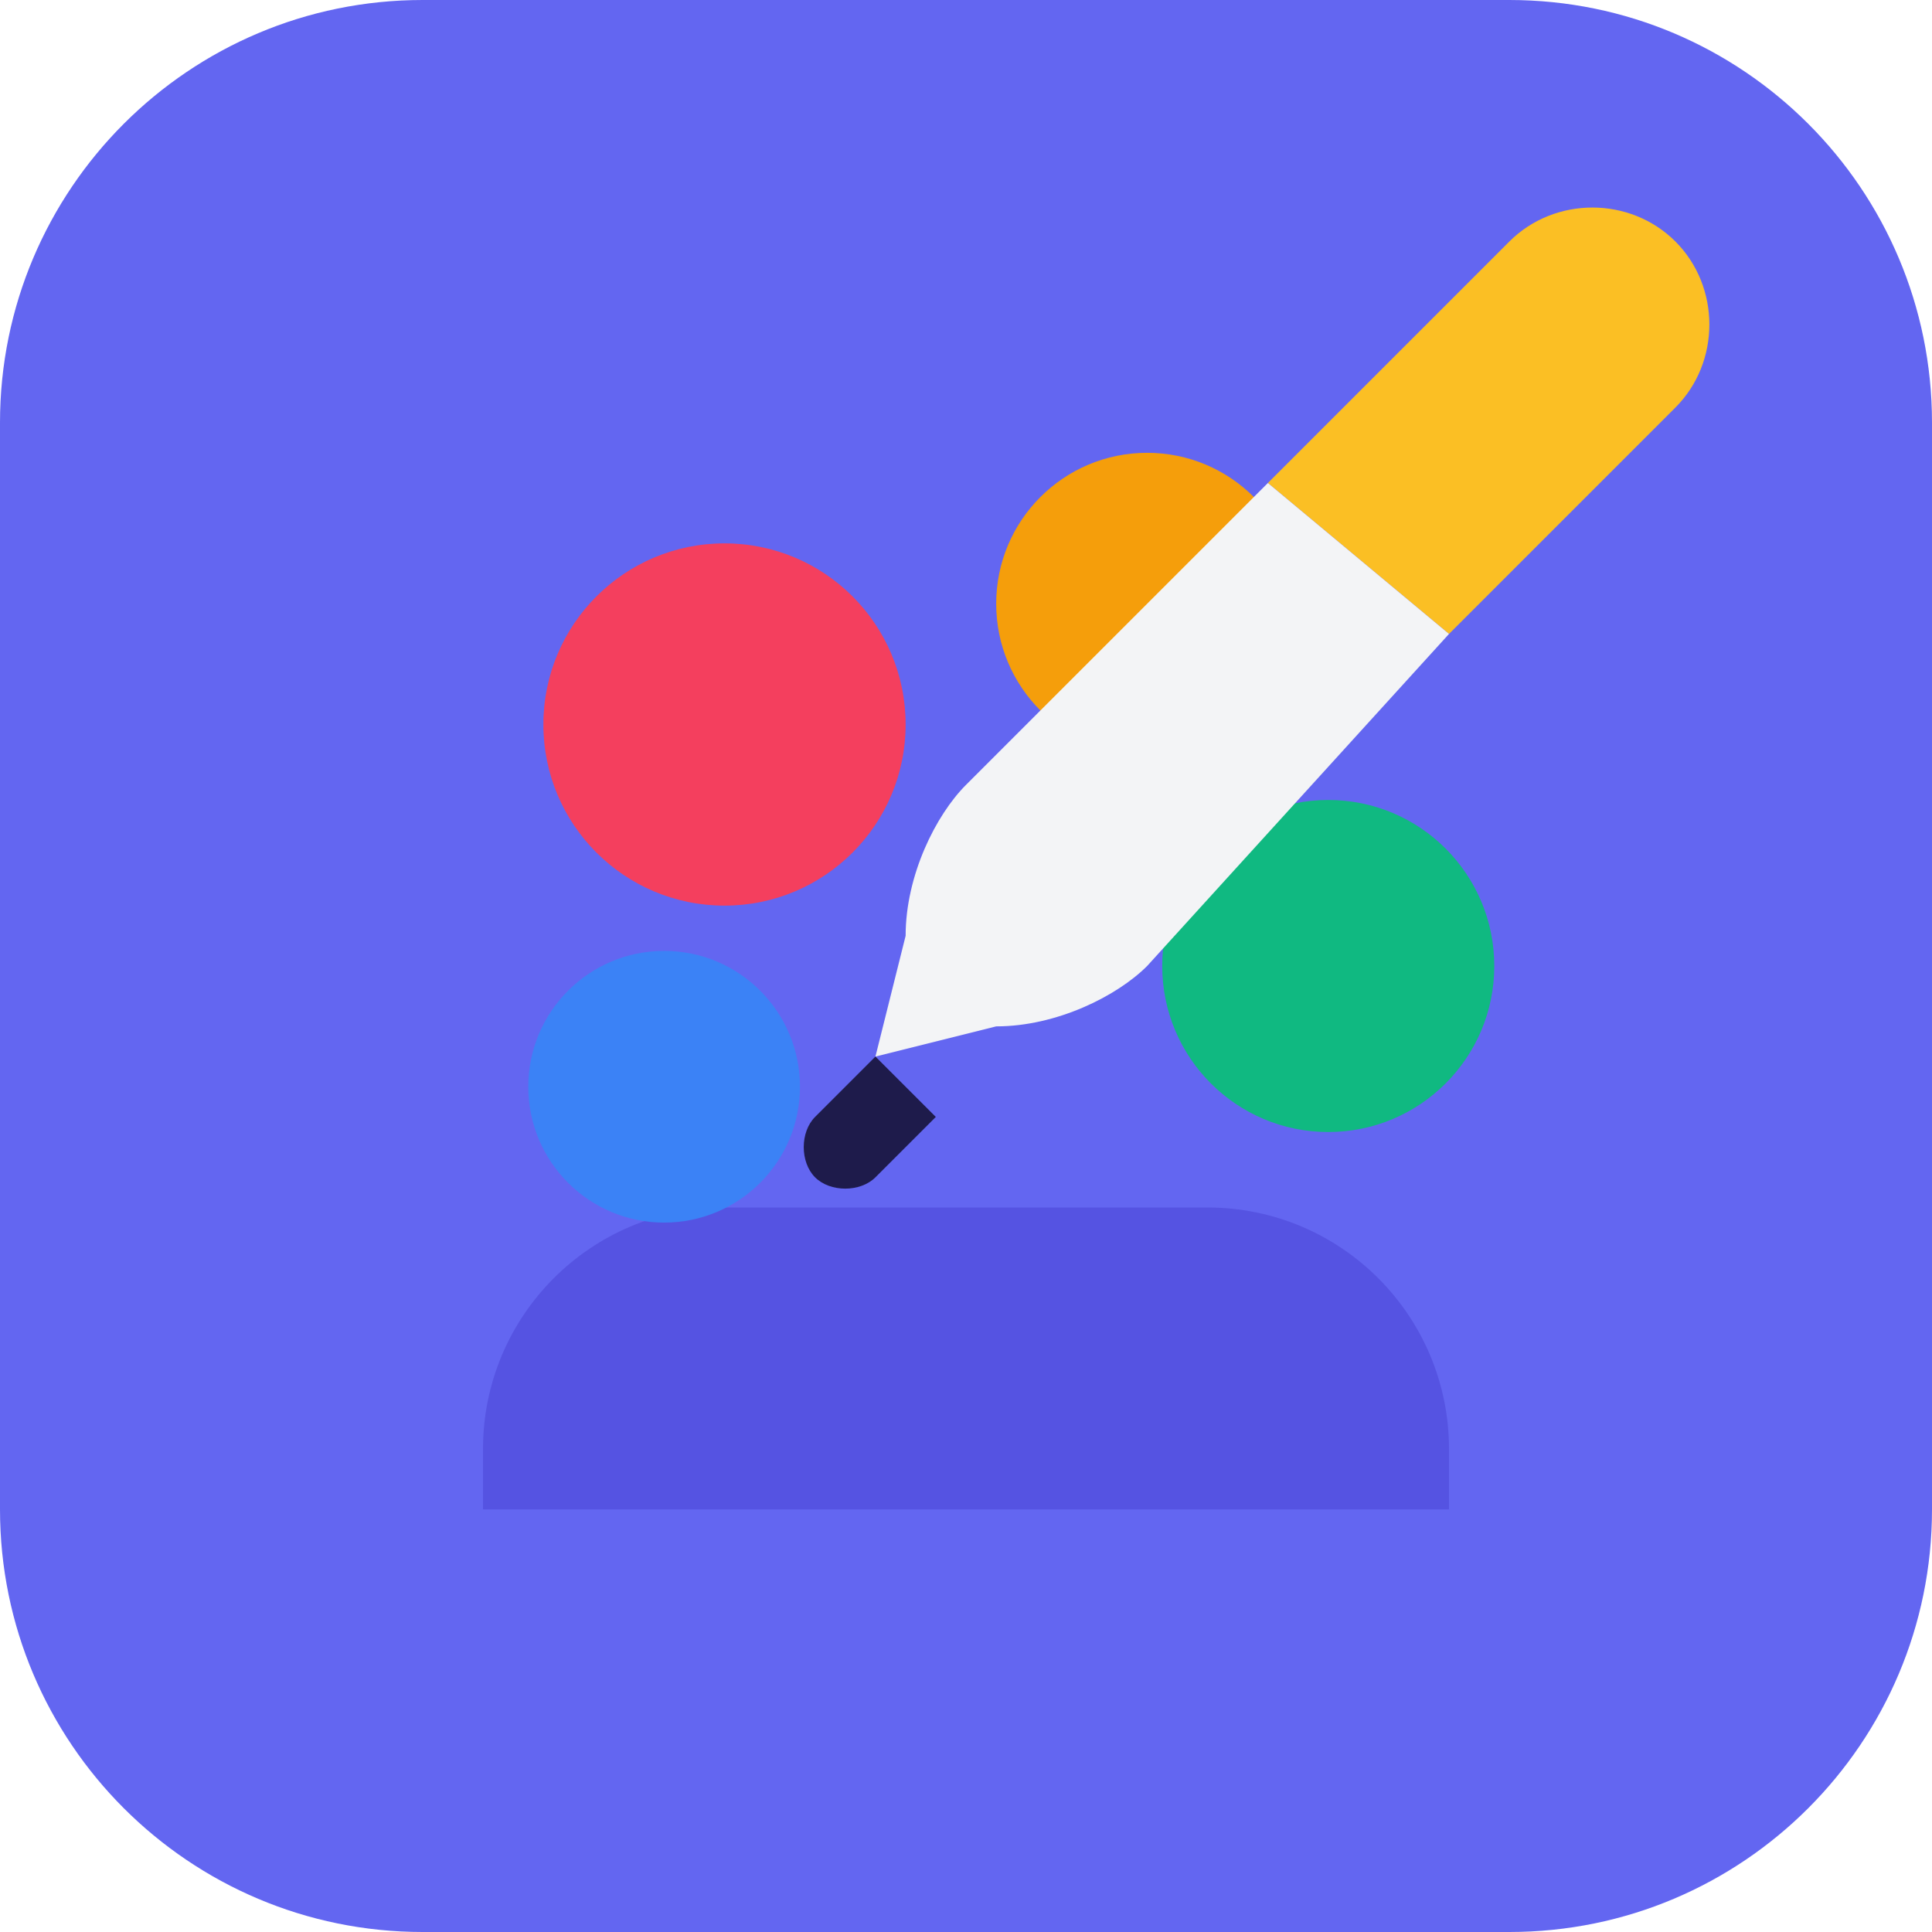
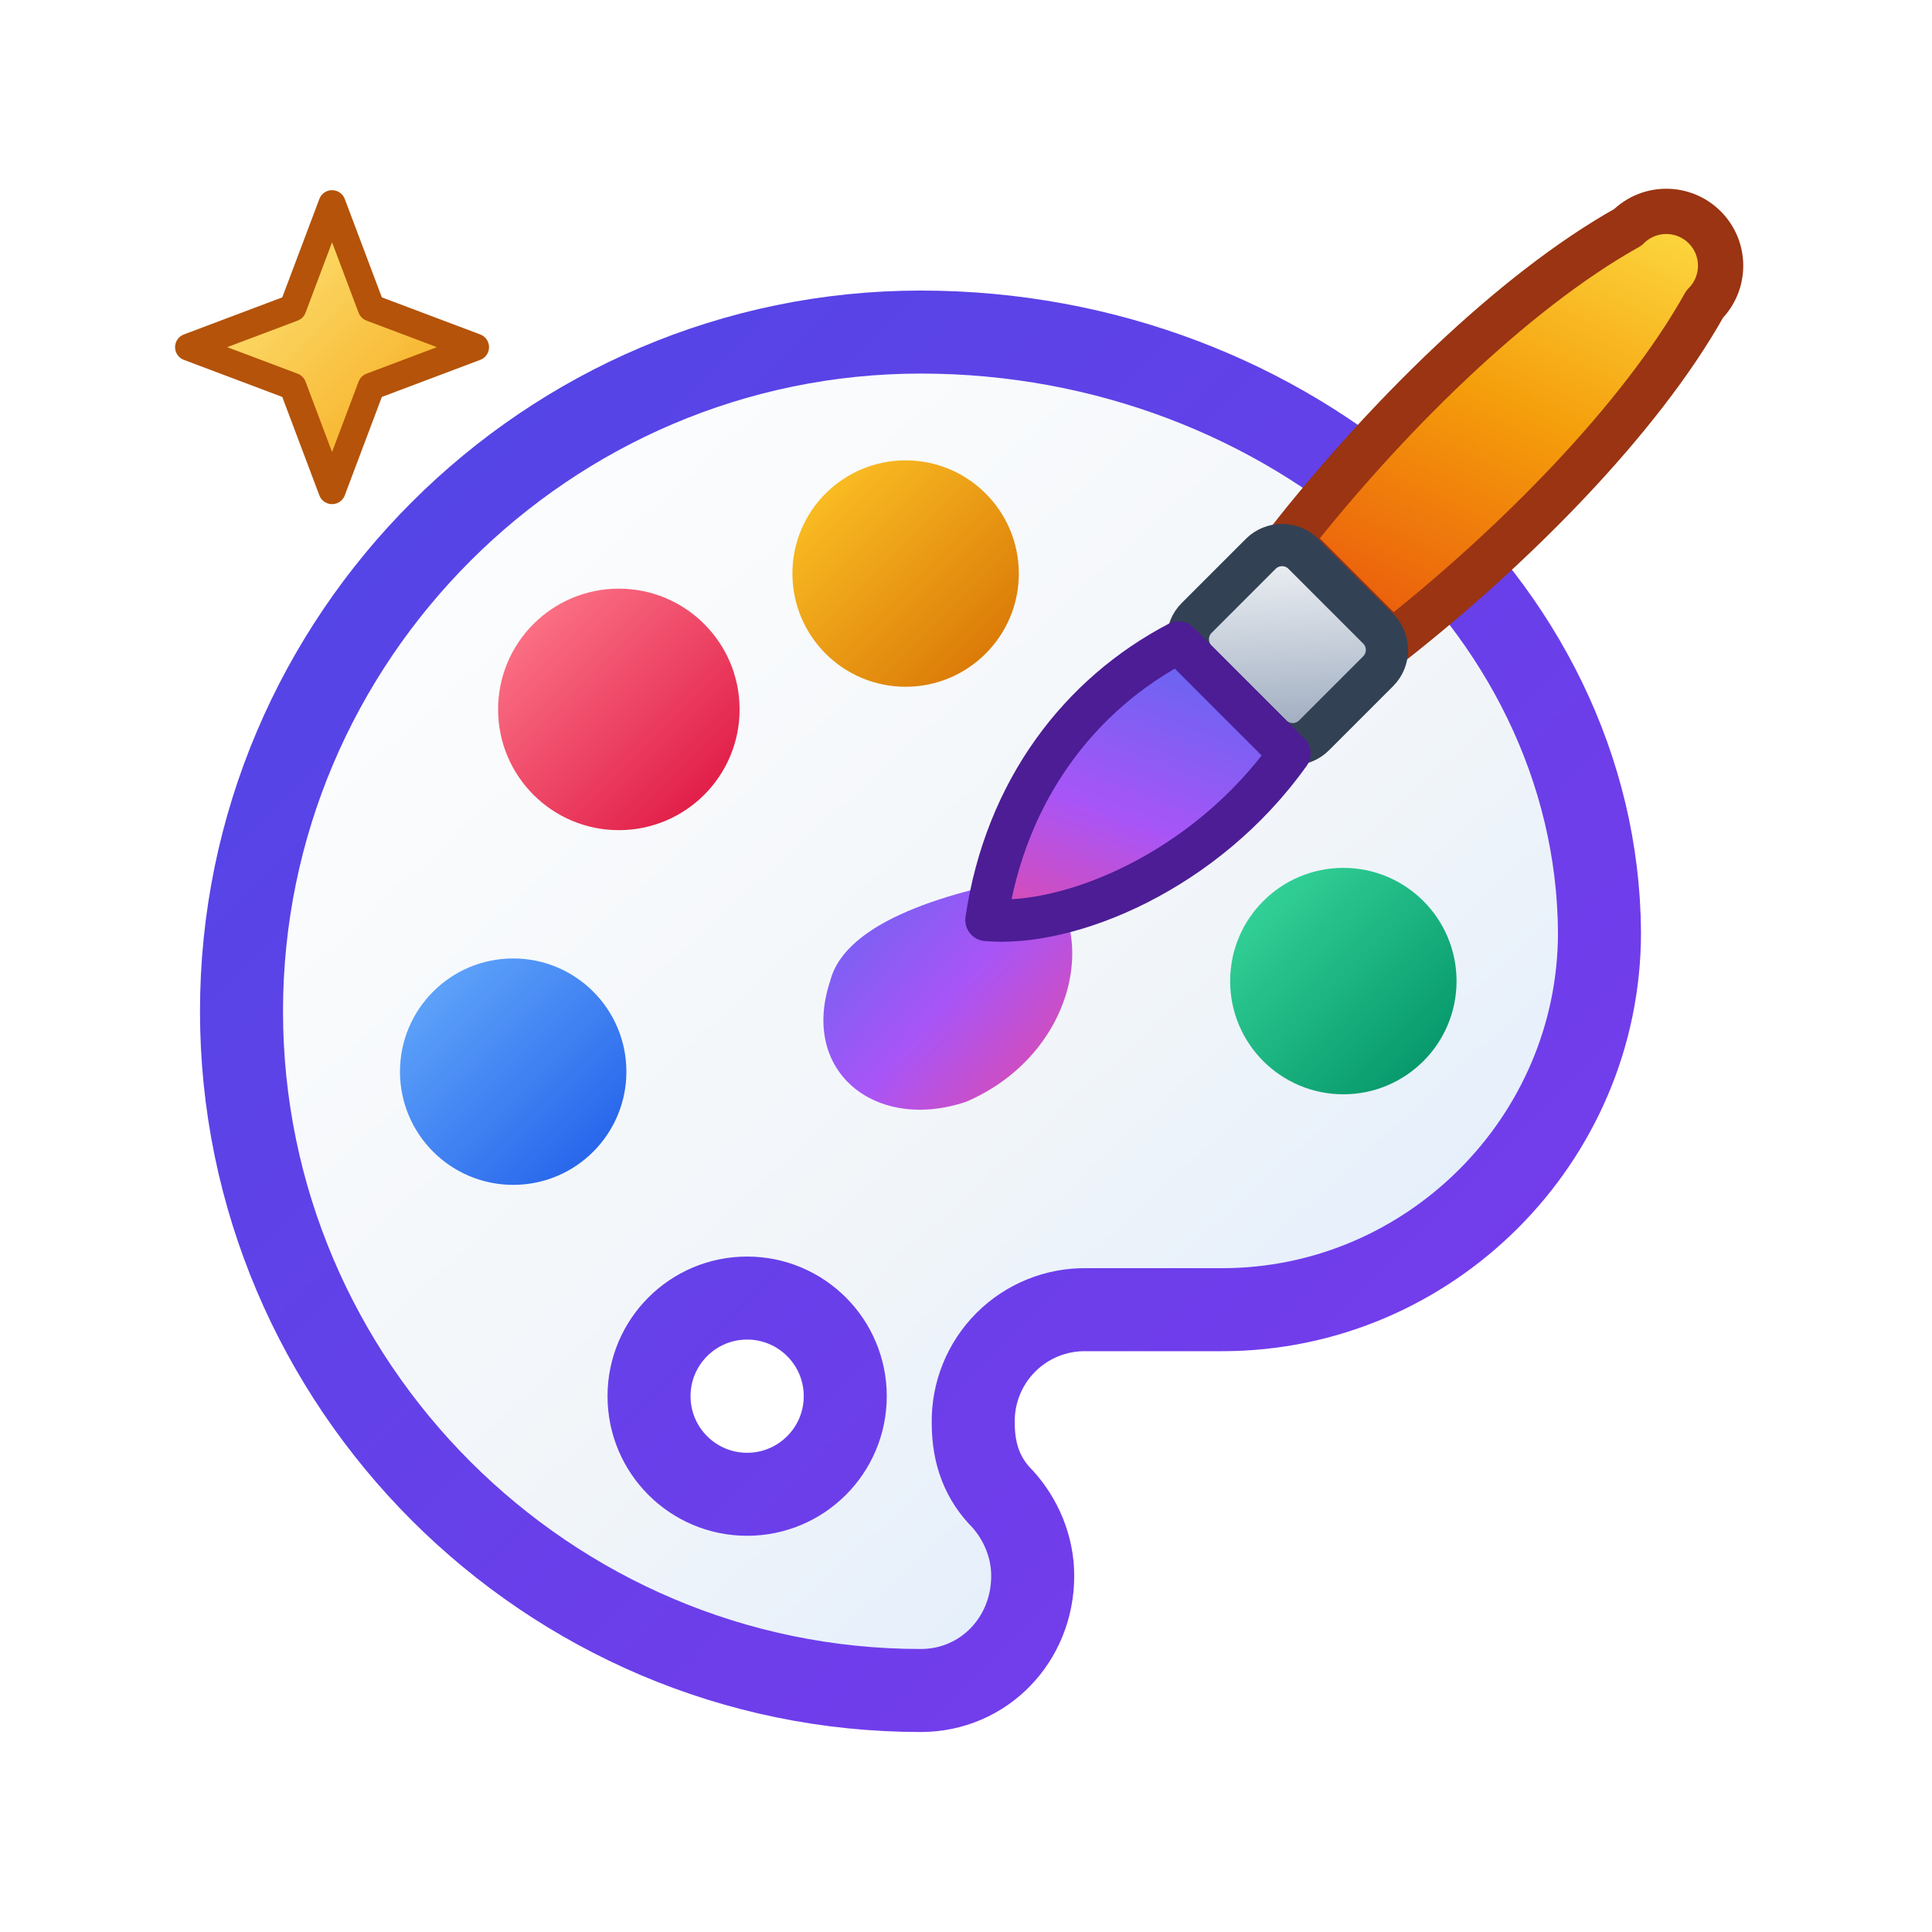
- <svg xmlns="http://www.w3.org/2000/svg" viewBox="0 0 64 64" width="64" height="64" fill="none">
-   <rect width="64" height="64" rx="14" fill="#6366F1" />
-   <path d="M16 48C16 43.582 19.582 40 24 40H40C44.418 40 48 43.582 48 48V50H16V48Z" fill="#4338CA" fill-opacity="0.4" />
-   <circle cx="24" cy="24" r="6" fill="#F43F5E" />
-   <circle cx="38" cy="20" r="5" fill="#F59E0B" />
-   <circle cx="44" cy="32" r="5.5" fill="#10B981" />
-   <circle cx="22" cy="36" r="4.5" fill="#3B82F6" />
-   <path d="M42 16L50 8C51.5 6.5 54 6.5 55.5 8C57 9.5 57 12 55.5 13.5L48 21L42 16Z" fill="#FBBF24" />
-   <path d="M42 16L32 26C31 27 30 29 30 31L29 35L33 34C35 34 37 33 38 32L48 21L42 16Z" fill="#F3F4F6" />
-   <path d="M29 35L27 37C26.5 37.5 26.5 38.5 27 39C27.5 39.5 28.5 39.5 29 39L31 37L29 35Z" fill="#1E1B4B" />
+ <svg xmlns="http://www.w3.org/2000/svg" viewBox="0 0 128 128" width="128" height="128" fill="none">
+   <defs>
+     <linearGradient id="paletteSurface" x1="20" y1="22" x2="98" y2="108" gradientUnits="userSpaceOnUse">
+       <stop offset="0%" stop-color="#FFFFFF" />
+       <stop offset="60%" stop-color="#F1F5F9" />
+       <stop offset="100%" stop-color="#DBEAFE" />
+     </linearGradient>
+     <linearGradient id="paletteRim" x1="16" y1="22" x2="106" y2="112" gradientUnits="userSpaceOnUse">
+       <stop offset="0%" stop-color="#4F46E5" />
+       <stop offset="100%" stop-color="#7C3AED" />
+     </linearGradient>
+     <linearGradient id="dabBlue" x1="28" y1="65" x2="40" y2="77" gradientUnits="userSpaceOnUse">
+       <stop offset="0%" stop-color="#60A5FA" />
+       <stop offset="100%" stop-color="#2563EB" />
+     </linearGradient>
+     <linearGradient id="dabRose" x1="35" y1="41" x2="47" y2="53" gradientUnits="userSpaceOnUse">
+       <stop offset="0%" stop-color="#FB7185" />
+       <stop offset="100%" stop-color="#E11D48" />
+     </linearGradient>
+     <linearGradient id="dabAmber" x1="54" y1="32" x2="66" y2="44" gradientUnits="userSpaceOnUse">
+       <stop offset="0%" stop-color="#FBBF24" />
+       <stop offset="100%" stop-color="#D97706" />
+     </linearGradient>
+     <linearGradient id="dabEmerald" x1="83" y1="59" x2="95" y2="71" gradientUnits="userSpaceOnUse">
+       <stop offset="0%" stop-color="#34D399" />
+       <stop offset="100%" stop-color="#059669" />
+     </linearGradient>
+     <linearGradient id="paintTipGrad" x1="-5" y1="6" x2="5" y2="28" gradientUnits="userSpaceOnUse">
+       <stop offset="0%" stop-color="#6366F1" />
+       <stop offset="50%" stop-color="#A855F7" />
+       <stop offset="100%" stop-color="#EC4899" />
+     </linearGradient>
+     <linearGradient id="swirlGrad" x1="54" y1="58" x2="72" y2="74" gradientUnits="userSpaceOnUse">
+       <stop offset="0%" stop-color="#6366F1" />
+       <stop offset="50%" stop-color="#A855F7" />
+       <stop offset="100%" stop-color="#EC4899" />
+     </linearGradient>
+     <linearGradient id="handleGrad" x1="-6" y1="-38" x2="6" y2="-4" gradientUnits="userSpaceOnUse">
+       <stop offset="0%" stop-color="#FDE047" />
+       <stop offset="50%" stop-color="#F59E0B" />
+       <stop offset="100%" stop-color="#EA580C" />
+     </linearGradient>
+     <linearGradient id="ferruleGrad" x1="-5.5" y1="-4" x2="5.5" y2="6" gradientUnits="userSpaceOnUse">
+       <stop offset="0%" stop-color="#F8FAFC" />
+       <stop offset="100%" stop-color="#94A3B8" />
+     </linearGradient>
+     <linearGradient id="sparkGrad" x1="12.5" y1="13.5" x2="31.5" y2="32.5" gradientUnits="userSpaceOnUse">
+       <stop offset="0%" stop-color="#FEF08A" />
+       <stop offset="100%" stop-color="#F59E0B" />
+     </linearGradient>
+   </defs>
+   <path fill-rule="evenodd" clip-rule="evenodd" d="M 61 22 C 36.25 22 16 42.25 16 67 C 16 91.75 36.25 112 61 112 c 4.17 0 7.42 -3.36 7.42 -7.60 c 0 -1.97 -0.81 -3.76 -1.97 -5.06 c -1.31 -1.30 -1.97 -2.93 -1.97 -5.06 a 7.38 7.38 0 0 1 7.51 -7.51 h 8.98 c 13.73 0 25.00 -11.26 25.00 -24.99 C 105.84 40.05 85.57 22 61 22 Z M 56 92.5 A 6.5 6.5 0 1 0 43 92.5 A 6.5 6.5 0 1 0 56 92.5 Z" fill="url(#paletteSurface)" stroke="url(#paletteRim)" stroke-width="5.5" stroke-linejoin="round" />
+   <circle cx="34" cy="71" r="7.5" fill="url(#dabBlue)" />
+   <circle cx="41" cy="47" r="8" fill="url(#dabRose)" />
+   <circle cx="60" cy="38" r="7.5" fill="url(#dabAmber)" />
+   <circle cx="89" cy="65" r="7.5" fill="url(#dabEmerald)" />
+   <path d="M 69 58 C 73 62 71 70 64 73 C 58 75 53 71 55 65 C 56 61 63 59 69 58 Z" fill="url(#swirlGrad)" />
+   <g transform="translate(86, 42) rotate(45)">
+     <path d="M -4.8 -4 C -6.0 -14 -6.0 -26 -3.6 -34.5 A 3.6 3.6 0 0 1 3.6 -34.5 C 6.0 -26 6.0 -14 4.8 -4 Z" fill="url(#handleGrad)" stroke="#9A3412" stroke-width="3" stroke-linejoin="round" />
+     <rect x="-5.5" y="-4" width="11" height="10" rx="2" fill="url(#ferruleGrad)" stroke="#334155" stroke-width="2.8" />
+     <path d="M -5.2 6 C -7.4 13 -6.4 21 -1.2 28 C 3.0 24.5 6.8 15.5 5.2 6 Z" fill="url(#paintTipGrad)" stroke="#4C1D95" stroke-width="2.8" stroke-linejoin="round" />
+   </g>
+   <path d="M 22 13.5 L 24.6 20.4 L 31.5 23 L 24.6 25.6 L 22 32.5 L 19.4 25.6 L 12.5 23 L 19.4 20.4 Z" fill="url(#sparkGrad)" stroke="#B45309" stroke-width="1.8" stroke-linejoin="round" />
</svg>
